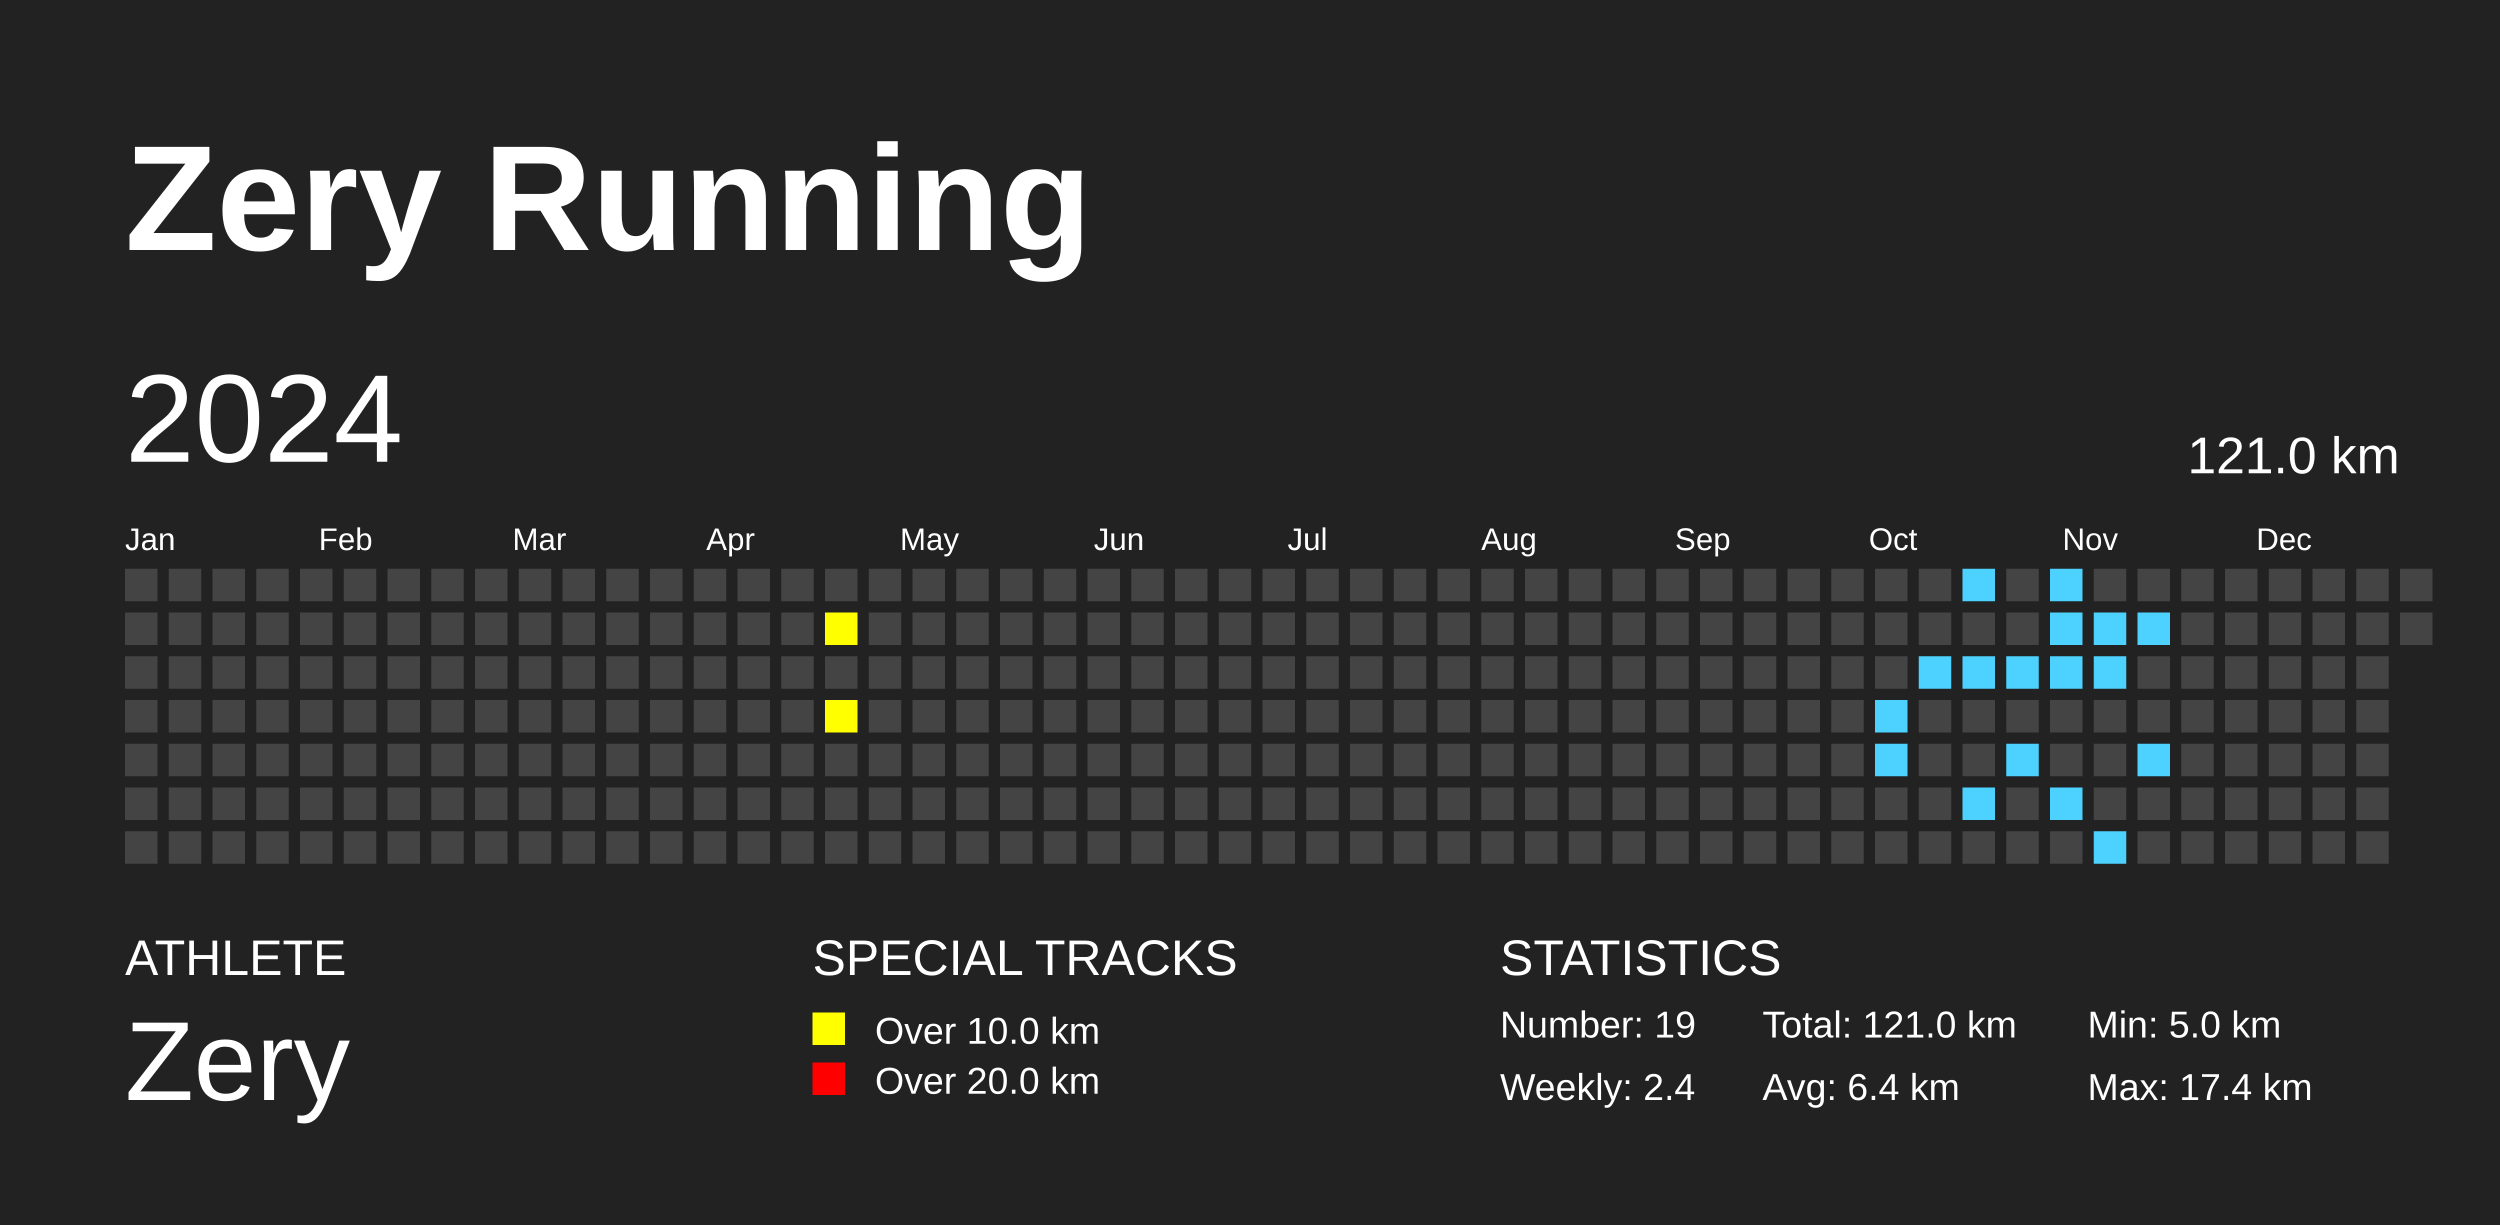
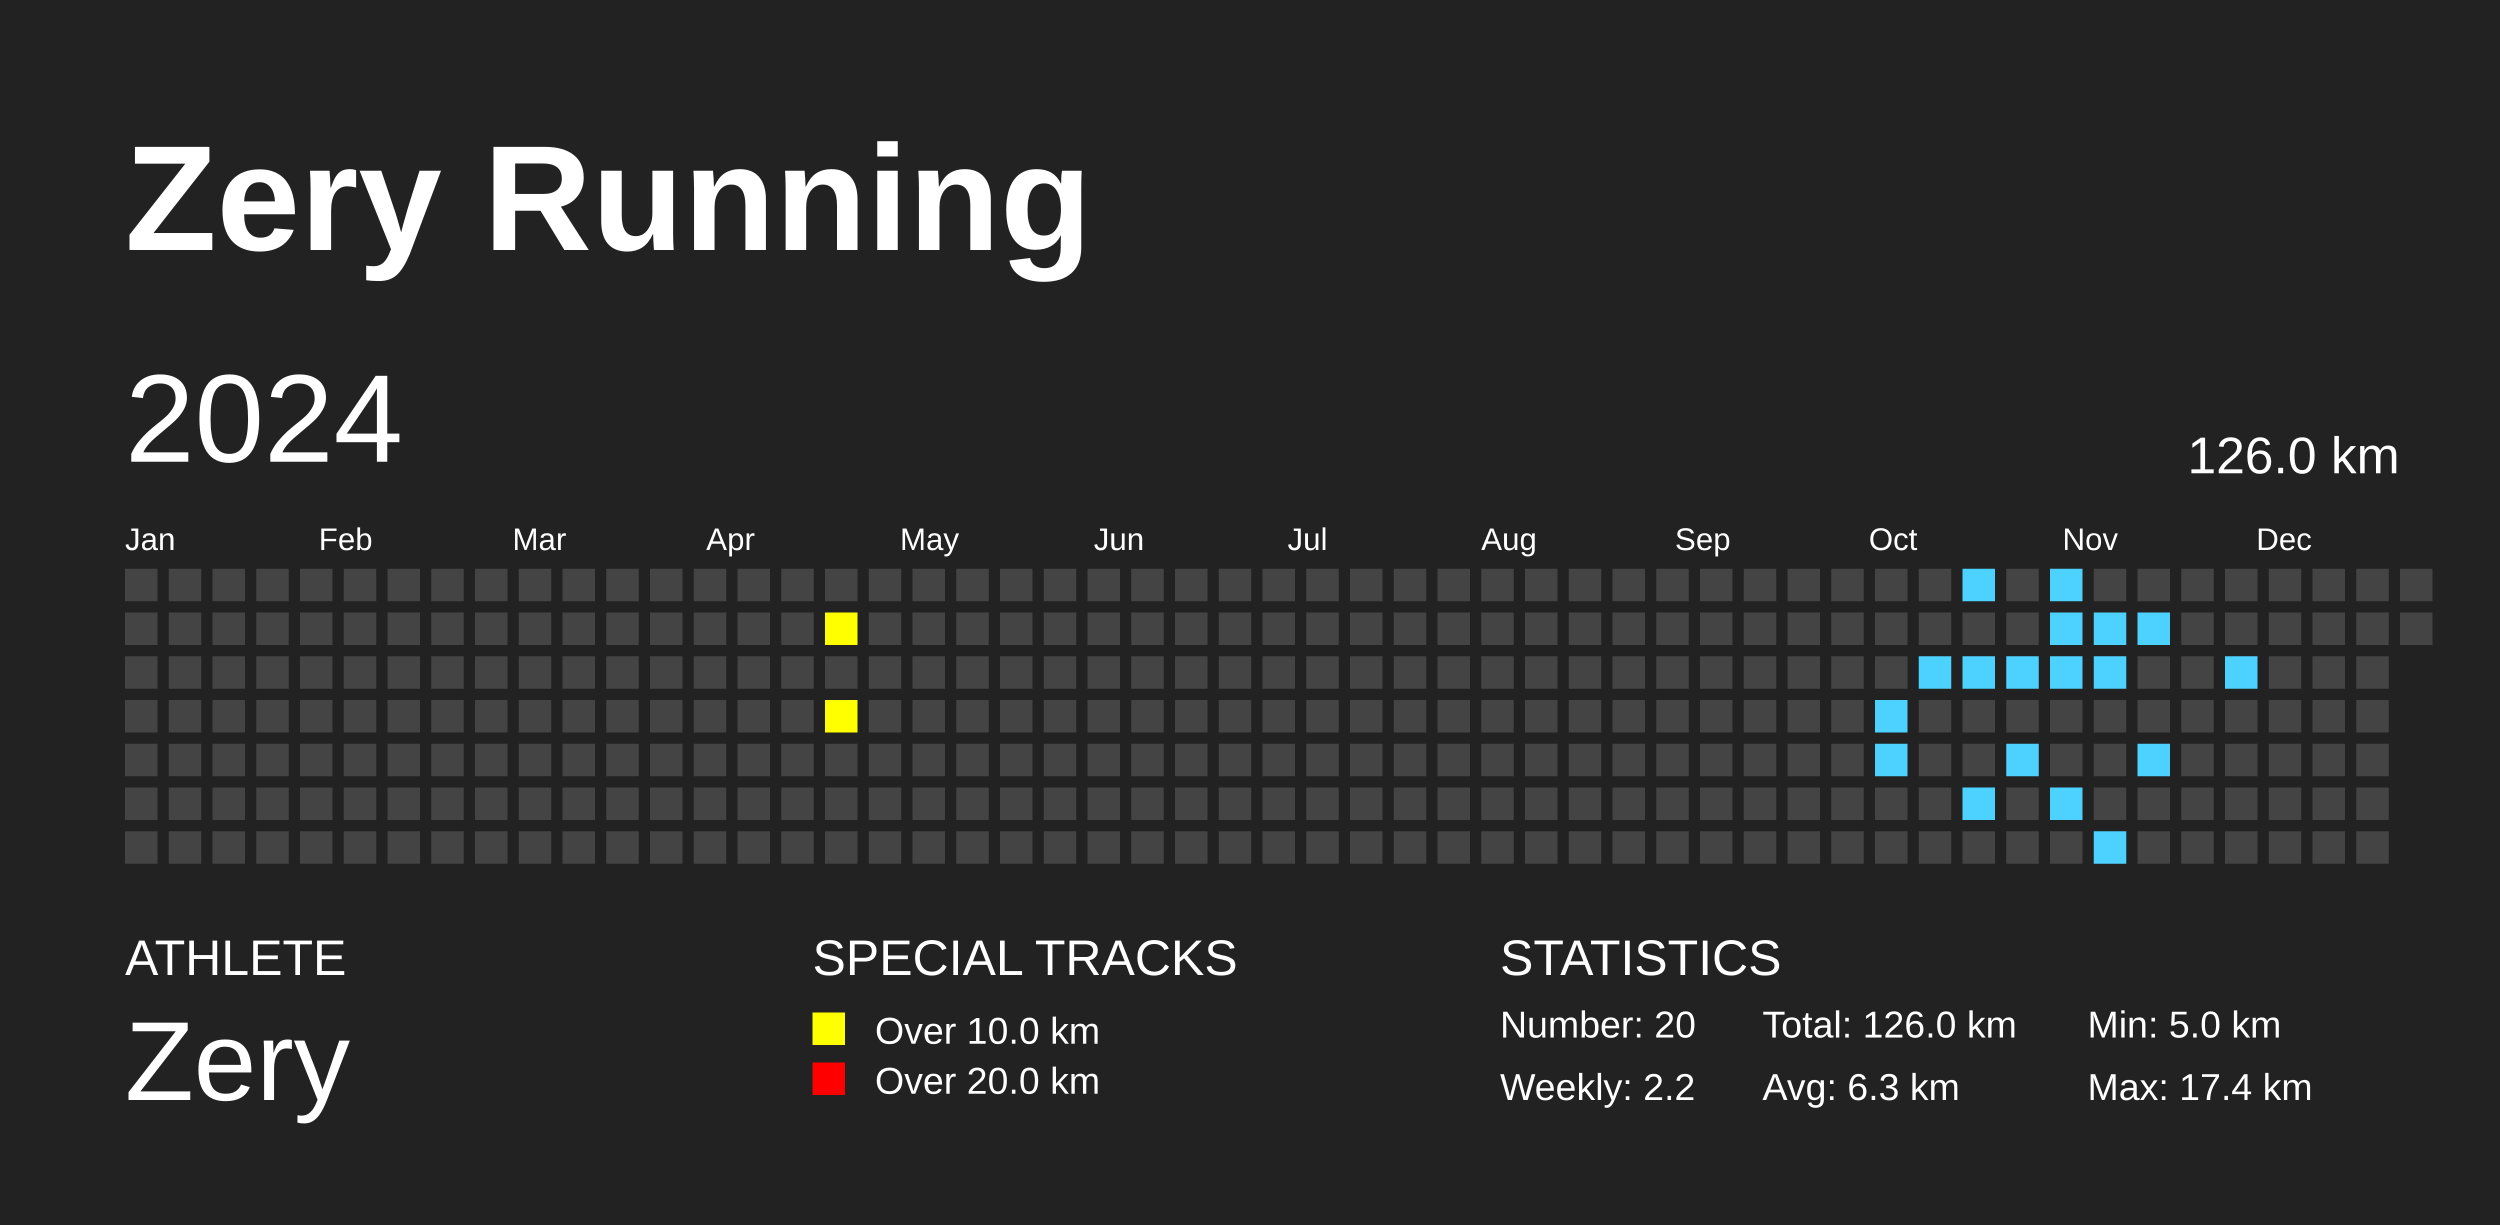
<svg xmlns="http://www.w3.org/2000/svg" baseProfile="full" height="98mm" version="1.1" viewBox="0,0,200,98" width="200mm">
  <defs />
  <rect fill="#222222" height="98" width="200" x="0" y="0" />
  <text fill="#FFFFFF" style="font-size:12px; font-family:Arial; font-weight:bold;" x="10" y="20">Zery Running</text>
  <text fill="#FFFFFF" style="font-size:4px; font-family:Arial" x="10" y="78">ATHLETE</text>
  <text fill="#FFFFFF" style="font-size:9px; font-family:Arial" x="10" y="88">Zery</text>
  <text fill="#FFFFFF" style="font-size:4px; font-family:Arial" x="65" y="78">SPECIAL TRACKS</text>
  <rect fill="yellow" height="2.6" width="2.6" x="65" y="81" />
  <text fill="#FFFFFF" style="font-size:3px; font-family:Arial" x="70" y="83.5">Over 10.0 km</text>
  <rect fill="red" height="2.6" width="2.6" x="65" y="85" />
  <text fill="#FFFFFF" style="font-size:3px; font-family:Arial" x="70" y="87.5">Over 20.0 km</text>
  <text fill="#FFFFFF" style="font-size:4px; font-family:Arial" x="120" y="78">STATISTICS</text>
-   <text fill="#FFFFFF" style="font-size:3px; font-family:Arial" x="120" y="83">Number: 19</text>
-   <text fill="#FFFFFF" style="font-size:3px; font-family:Arial" x="120" y="88">Weekly: 2.4</text>
-   <text fill="#FFFFFF" style="font-size:3px; font-family:Arial" x="141" y="83">Total: 121.0 km</text>
-   <text fill="#FFFFFF" style="font-size:3px; font-family:Arial" x="141" y="88">Avg: 6.4 km</text>
+   <text fill="#FFFFFF" style="font-size:3px; font-family:Arial" x="120" y="83">Number: 20</text>
+   <text fill="#FFFFFF" style="font-size:3px; font-family:Arial" x="120" y="88">Weekly: 2.2</text>
+   <text fill="#FFFFFF" style="font-size:3px; font-family:Arial" x="141" y="83">Total: 126.0 km</text>
+   <text fill="#FFFFFF" style="font-size:3px; font-family:Arial" x="141" y="88">Avg: 6.3 km</text>
  <text fill="#FFFFFF" style="font-size:3px; font-family:Arial" x="167" y="83">Min: 5.0 km</text>
  <text fill="#FFFFFF" style="font-size:3px; font-family:Arial" x="167" y="88">Max: 17.4 km</text>
  <text dominant-baseline="hanging" fill="#FFFFFF" style="font-size:10.0px; font-family:Arial;" x="10" y="30">2024</text>
-   <text dominant-baseline="hanging" fill="#FFFFFF" style="font-size:4.125px; font-family:Arial;" x="175" y="35">121.0 km</text>
+   <text dominant-baseline="hanging" fill="#FFFFFF" style="font-size:4.125px; font-family:Arial;" x="175" y="35">126.0 km</text>
  <text fill="#FFFFFF" style="font-size:2.5px; font-family:Arial" x="10.0" y="44">Jan</text>
  <text fill="#FFFFFF" style="font-size:2.5px; font-family:Arial" x="25.5" y="44">Feb</text>
  <text fill="#FFFFFF" style="font-size:2.5px; font-family:Arial" x="41.0" y="44">Mar</text>
  <text fill="#FFFFFF" style="font-size:2.5px; font-family:Arial" x="56.5" y="44">Apr</text>
  <text fill="#FFFFFF" style="font-size:2.5px; font-family:Arial" x="72.0" y="44">May</text>
  <text fill="#FFFFFF" style="font-size:2.5px; font-family:Arial" x="87.5" y="44">Jun</text>
  <text fill="#FFFFFF" style="font-size:2.5px; font-family:Arial" x="103.0" y="44">Jul</text>
  <text fill="#FFFFFF" style="font-size:2.5px; font-family:Arial" x="118.5" y="44">Aug</text>
  <text fill="#FFFFFF" style="font-size:2.5px; font-family:Arial" x="134.0" y="44">Sep</text>
  <text fill="#FFFFFF" style="font-size:2.5px; font-family:Arial" x="149.5" y="44">Oct</text>
  <text fill="#FFFFFF" style="font-size:2.5px; font-family:Arial" x="165.0" y="44">Nov</text>
  <text fill="#FFFFFF" style="font-size:2.5px; font-family:Arial" x="180.5" y="44">Dec</text>
  <rect fill="#444444" height="2.6" width="2.6" x="10.0" y="45.5" />
  <rect fill="#444444" height="2.6" width="2.6" x="10.0" y="49.0" />
  <rect fill="#444444" height="2.6" width="2.6" x="10.0" y="52.5" />
  <rect fill="#444444" height="2.6" width="2.6" x="10.0" y="56.0" />
  <rect fill="#444444" height="2.6" width="2.6" x="10.0" y="59.5" />
  <rect fill="#444444" height="2.6" width="2.6" x="10.0" y="63.0" />
  <rect fill="#444444" height="2.6" width="2.6" x="10.0" y="66.5" />
  <rect fill="#444444" height="2.6" width="2.6" x="13.5" y="45.5" />
  <rect fill="#444444" height="2.6" width="2.6" x="13.5" y="49.0" />
  <rect fill="#444444" height="2.6" width="2.6" x="13.5" y="52.5" />
  <rect fill="#444444" height="2.6" width="2.6" x="13.5" y="56.0" />
  <rect fill="#444444" height="2.6" width="2.6" x="13.5" y="59.5" />
  <rect fill="#444444" height="2.6" width="2.6" x="13.5" y="63.0" />
  <rect fill="#444444" height="2.6" width="2.6" x="13.5" y="66.5" />
  <rect fill="#444444" height="2.6" width="2.6" x="17.0" y="45.5" />
  <rect fill="#444444" height="2.6" width="2.6" x="17.0" y="49.0" />
  <rect fill="#444444" height="2.6" width="2.6" x="17.0" y="52.5" />
  <rect fill="#444444" height="2.6" width="2.6" x="17.0" y="56.0" />
  <rect fill="#444444" height="2.6" width="2.6" x="17.0" y="59.5" />
  <rect fill="#444444" height="2.6" width="2.6" x="17.0" y="63.0" />
  <rect fill="#444444" height="2.6" width="2.6" x="17.0" y="66.5" />
  <rect fill="#444444" height="2.6" width="2.6" x="20.5" y="45.5" />
  <rect fill="#444444" height="2.6" width="2.6" x="20.5" y="49.0" />
  <rect fill="#444444" height="2.6" width="2.6" x="20.5" y="52.5" />
  <rect fill="#444444" height="2.6" width="2.6" x="20.5" y="56.0" />
  <rect fill="#444444" height="2.6" width="2.6" x="20.5" y="59.5" />
  <rect fill="#444444" height="2.6" width="2.6" x="20.5" y="63.0" />
  <rect fill="#444444" height="2.6" width="2.6" x="20.5" y="66.5" />
  <rect fill="#444444" height="2.6" width="2.6" x="24.0" y="45.5" />
  <rect fill="#444444" height="2.6" width="2.6" x="24.0" y="49.0" />
  <rect fill="#444444" height="2.6" width="2.6" x="24.0" y="52.5" />
  <rect fill="#444444" height="2.6" width="2.6" x="24.0" y="56.0" />
  <rect fill="#444444" height="2.6" width="2.6" x="24.0" y="59.5" />
  <rect fill="#444444" height="2.6" width="2.6" x="24.0" y="63.0" />
  <rect fill="#444444" height="2.6" width="2.6" x="24.0" y="66.5" />
  <rect fill="#444444" height="2.6" width="2.6" x="27.5" y="45.5" />
  <rect fill="#444444" height="2.6" width="2.6" x="27.5" y="49.0" />
  <rect fill="#444444" height="2.6" width="2.6" x="27.5" y="52.5" />
  <rect fill="#444444" height="2.6" width="2.6" x="27.5" y="56.0" />
  <rect fill="#444444" height="2.6" width="2.6" x="27.5" y="59.5" />
  <rect fill="#444444" height="2.6" width="2.6" x="27.5" y="63.0" />
  <rect fill="#444444" height="2.6" width="2.6" x="27.5" y="66.5" />
  <rect fill="#444444" height="2.6" width="2.6" x="31.0" y="45.5" />
  <rect fill="#444444" height="2.6" width="2.6" x="31.0" y="49.0" />
  <rect fill="#444444" height="2.6" width="2.6" x="31.0" y="52.5" />
  <rect fill="#444444" height="2.6" width="2.6" x="31.0" y="56.0" />
  <rect fill="#444444" height="2.6" width="2.6" x="31.0" y="59.5" />
  <rect fill="#444444" height="2.6" width="2.6" x="31.0" y="63.0" />
  <rect fill="#444444" height="2.6" width="2.6" x="31.0" y="66.5" />
  <rect fill="#444444" height="2.6" width="2.6" x="34.5" y="45.5" />
  <rect fill="#444444" height="2.6" width="2.6" x="34.5" y="49.0" />
  <rect fill="#444444" height="2.6" width="2.6" x="34.5" y="52.5" />
  <rect fill="#444444" height="2.6" width="2.6" x="34.5" y="56.0" />
  <rect fill="#444444" height="2.6" width="2.6" x="34.5" y="59.5" />
  <rect fill="#444444" height="2.6" width="2.6" x="34.5" y="63.0" />
  <rect fill="#444444" height="2.6" width="2.6" x="34.5" y="66.5" />
  <rect fill="#444444" height="2.6" width="2.6" x="38.0" y="45.5" />
  <rect fill="#444444" height="2.6" width="2.6" x="38.0" y="49.0" />
  <rect fill="#444444" height="2.6" width="2.6" x="38.0" y="52.5" />
  <rect fill="#444444" height="2.6" width="2.6" x="38.0" y="56.0" />
  <rect fill="#444444" height="2.6" width="2.6" x="38.0" y="59.5" />
  <rect fill="#444444" height="2.6" width="2.6" x="38.0" y="63.0" />
  <rect fill="#444444" height="2.6" width="2.6" x="38.0" y="66.5" />
  <rect fill="#444444" height="2.6" width="2.6" x="41.5" y="45.5" />
  <rect fill="#444444" height="2.6" width="2.6" x="41.5" y="49.0" />
  <rect fill="#444444" height="2.6" width="2.6" x="41.5" y="52.5" />
  <rect fill="#444444" height="2.6" width="2.6" x="41.5" y="56.0" />
  <rect fill="#444444" height="2.6" width="2.6" x="41.5" y="59.5" />
  <rect fill="#444444" height="2.6" width="2.6" x="41.5" y="63.0" />
  <rect fill="#444444" height="2.6" width="2.6" x="41.5" y="66.5" />
  <rect fill="#444444" height="2.6" width="2.6" x="45.0" y="45.5" />
  <rect fill="#444444" height="2.6" width="2.6" x="45.0" y="49.0" />
  <rect fill="#444444" height="2.6" width="2.6" x="45.0" y="52.5" />
  <rect fill="#444444" height="2.6" width="2.6" x="45.0" y="56.0" />
  <rect fill="#444444" height="2.6" width="2.6" x="45.0" y="59.5" />
  <rect fill="#444444" height="2.6" width="2.6" x="45.0" y="63.0" />
  <rect fill="#444444" height="2.6" width="2.6" x="45.0" y="66.5" />
  <rect fill="#444444" height="2.6" width="2.6" x="48.5" y="45.5" />
  <rect fill="#444444" height="2.6" width="2.6" x="48.5" y="49.0" />
  <rect fill="#444444" height="2.6" width="2.6" x="48.5" y="52.5" />
  <rect fill="#444444" height="2.6" width="2.6" x="48.5" y="56.0" />
  <rect fill="#444444" height="2.6" width="2.6" x="48.5" y="59.5" />
  <rect fill="#444444" height="2.6" width="2.6" x="48.5" y="63.0" />
  <rect fill="#444444" height="2.6" width="2.6" x="48.5" y="66.5" />
  <rect fill="#444444" height="2.6" width="2.6" x="52.0" y="45.5" />
  <rect fill="#444444" height="2.6" width="2.6" x="52.0" y="49.0" />
  <rect fill="#444444" height="2.6" width="2.6" x="52.0" y="52.5" />
  <rect fill="#444444" height="2.6" width="2.6" x="52.0" y="56.0" />
  <rect fill="#444444" height="2.6" width="2.6" x="52.0" y="59.5" />
  <rect fill="#444444" height="2.6" width="2.6" x="52.0" y="63.0" />
  <rect fill="#444444" height="2.6" width="2.6" x="52.0" y="66.5" />
  <rect fill="#444444" height="2.6" width="2.6" x="55.5" y="45.5" />
  <rect fill="#444444" height="2.6" width="2.6" x="55.5" y="49.0" />
  <rect fill="#444444" height="2.6" width="2.6" x="55.5" y="52.5" />
  <rect fill="#444444" height="2.6" width="2.6" x="55.5" y="56.0" />
  <rect fill="#444444" height="2.6" width="2.6" x="55.5" y="59.5" />
  <rect fill="#444444" height="2.6" width="2.6" x="55.5" y="63.0" />
  <rect fill="#444444" height="2.6" width="2.6" x="55.5" y="66.5" />
  <rect fill="#444444" height="2.6" width="2.6" x="59.0" y="45.5" />
  <rect fill="#444444" height="2.6" width="2.6" x="59.0" y="49.0" />
  <rect fill="#444444" height="2.6" width="2.6" x="59.0" y="52.5" />
  <rect fill="#444444" height="2.6" width="2.6" x="59.0" y="56.0" />
  <rect fill="#444444" height="2.6" width="2.6" x="59.0" y="59.5" />
  <rect fill="#444444" height="2.6" width="2.6" x="59.0" y="63.0" />
  <rect fill="#444444" height="2.6" width="2.6" x="59.0" y="66.5" />
  <rect fill="#444444" height="2.6" width="2.6" x="62.5" y="45.5" />
  <rect fill="#444444" height="2.6" width="2.6" x="62.5" y="49.0" />
  <rect fill="#444444" height="2.6" width="2.6" x="62.5" y="52.5" />
  <rect fill="#444444" height="2.6" width="2.6" x="62.5" y="56.0" />
  <rect fill="#444444" height="2.6" width="2.6" x="62.5" y="59.5" />
  <rect fill="#444444" height="2.6" width="2.6" x="62.5" y="63.0" />
  <rect fill="#444444" height="2.6" width="2.6" x="62.5" y="66.5" />
  <rect fill="#444444" height="2.6" width="2.6" x="66.0" y="45.5" />
  <rect fill="yellow" height="2.6" width="2.6" x="66.0" y="49.0" />
  <rect fill="#444444" height="2.6" width="2.6" x="66.0" y="52.5" />
  <rect fill="yellow" height="2.6" width="2.6" x="66.0" y="56.0" />
  <rect fill="#444444" height="2.6" width="2.6" x="66.0" y="59.5" />
  <rect fill="#444444" height="2.6" width="2.6" x="66.0" y="63.0" />
  <rect fill="#444444" height="2.6" width="2.6" x="66.0" y="66.5" />
  <rect fill="#444444" height="2.6" width="2.6" x="69.5" y="45.5" />
  <rect fill="#444444" height="2.6" width="2.6" x="69.5" y="49.0" />
  <rect fill="#444444" height="2.6" width="2.6" x="69.5" y="52.5" />
  <rect fill="#444444" height="2.6" width="2.6" x="69.5" y="56.0" />
  <rect fill="#444444" height="2.6" width="2.6" x="69.5" y="59.5" />
  <rect fill="#444444" height="2.6" width="2.6" x="69.5" y="63.0" />
  <rect fill="#444444" height="2.6" width="2.6" x="69.5" y="66.5" />
  <rect fill="#444444" height="2.6" width="2.6" x="73.0" y="45.5" />
  <rect fill="#444444" height="2.6" width="2.6" x="73.0" y="49.0" />
  <rect fill="#444444" height="2.6" width="2.6" x="73.0" y="52.5" />
  <rect fill="#444444" height="2.6" width="2.6" x="73.0" y="56.0" />
  <rect fill="#444444" height="2.6" width="2.6" x="73.0" y="59.5" />
  <rect fill="#444444" height="2.6" width="2.6" x="73.0" y="63.0" />
  <rect fill="#444444" height="2.6" width="2.6" x="73.0" y="66.5" />
  <rect fill="#444444" height="2.6" width="2.6" x="76.5" y="45.5" />
  <rect fill="#444444" height="2.6" width="2.6" x="76.5" y="49.0" />
  <rect fill="#444444" height="2.6" width="2.6" x="76.5" y="52.5" />
  <rect fill="#444444" height="2.6" width="2.6" x="76.5" y="56.0" />
  <rect fill="#444444" height="2.6" width="2.6" x="76.5" y="59.5" />
  <rect fill="#444444" height="2.6" width="2.6" x="76.5" y="63.0" />
  <rect fill="#444444" height="2.6" width="2.6" x="76.5" y="66.5" />
  <rect fill="#444444" height="2.6" width="2.6" x="80.0" y="45.5" />
  <rect fill="#444444" height="2.6" width="2.6" x="80.0" y="49.0" />
  <rect fill="#444444" height="2.6" width="2.6" x="80.0" y="52.5" />
  <rect fill="#444444" height="2.6" width="2.6" x="80.0" y="56.0" />
  <rect fill="#444444" height="2.6" width="2.6" x="80.0" y="59.5" />
  <rect fill="#444444" height="2.6" width="2.6" x="80.0" y="63.0" />
  <rect fill="#444444" height="2.6" width="2.6" x="80.0" y="66.5" />
  <rect fill="#444444" height="2.6" width="2.6" x="83.5" y="45.5" />
  <rect fill="#444444" height="2.6" width="2.6" x="83.5" y="49.0" />
  <rect fill="#444444" height="2.6" width="2.6" x="83.5" y="52.5" />
  <rect fill="#444444" height="2.6" width="2.6" x="83.5" y="56.0" />
  <rect fill="#444444" height="2.6" width="2.6" x="83.5" y="59.5" />
  <rect fill="#444444" height="2.6" width="2.6" x="83.5" y="63.0" />
  <rect fill="#444444" height="2.6" width="2.6" x="83.5" y="66.5" />
  <rect fill="#444444" height="2.6" width="2.6" x="87.0" y="45.5" />
  <rect fill="#444444" height="2.6" width="2.6" x="87.0" y="49.0" />
  <rect fill="#444444" height="2.6" width="2.6" x="87.0" y="52.5" />
  <rect fill="#444444" height="2.6" width="2.6" x="87.0" y="56.0" />
  <rect fill="#444444" height="2.6" width="2.6" x="87.0" y="59.5" />
  <rect fill="#444444" height="2.6" width="2.6" x="87.0" y="63.0" />
  <rect fill="#444444" height="2.6" width="2.6" x="87.0" y="66.5" />
  <rect fill="#444444" height="2.6" width="2.6" x="90.5" y="45.5" />
  <rect fill="#444444" height="2.6" width="2.6" x="90.5" y="49.0" />
  <rect fill="#444444" height="2.6" width="2.6" x="90.5" y="52.5" />
  <rect fill="#444444" height="2.6" width="2.6" x="90.5" y="56.0" />
  <rect fill="#444444" height="2.6" width="2.6" x="90.5" y="59.5" />
  <rect fill="#444444" height="2.6" width="2.6" x="90.5" y="63.0" />
  <rect fill="#444444" height="2.6" width="2.6" x="90.5" y="66.5" />
  <rect fill="#444444" height="2.6" width="2.6" x="94.0" y="45.5" />
  <rect fill="#444444" height="2.6" width="2.6" x="94.0" y="49.0" />
  <rect fill="#444444" height="2.6" width="2.6" x="94.0" y="52.5" />
  <rect fill="#444444" height="2.6" width="2.6" x="94.0" y="56.0" />
  <rect fill="#444444" height="2.6" width="2.6" x="94.0" y="59.5" />
  <rect fill="#444444" height="2.6" width="2.6" x="94.0" y="63.0" />
  <rect fill="#444444" height="2.6" width="2.6" x="94.0" y="66.5" />
  <rect fill="#444444" height="2.6" width="2.6" x="97.5" y="45.5" />
  <rect fill="#444444" height="2.6" width="2.6" x="97.5" y="49.0" />
  <rect fill="#444444" height="2.6" width="2.6" x="97.5" y="52.5" />
  <rect fill="#444444" height="2.6" width="2.6" x="97.5" y="56.0" />
  <rect fill="#444444" height="2.6" width="2.6" x="97.5" y="59.5" />
  <rect fill="#444444" height="2.6" width="2.6" x="97.5" y="63.0" />
  <rect fill="#444444" height="2.6" width="2.6" x="97.5" y="66.5" />
  <rect fill="#444444" height="2.6" width="2.6" x="101.0" y="45.5" />
  <rect fill="#444444" height="2.6" width="2.6" x="101.0" y="49.0" />
  <rect fill="#444444" height="2.6" width="2.6" x="101.0" y="52.5" />
  <rect fill="#444444" height="2.6" width="2.6" x="101.0" y="56.0" />
  <rect fill="#444444" height="2.6" width="2.6" x="101.0" y="59.5" />
  <rect fill="#444444" height="2.6" width="2.6" x="101.0" y="63.0" />
  <rect fill="#444444" height="2.6" width="2.6" x="101.0" y="66.5" />
  <rect fill="#444444" height="2.6" width="2.6" x="104.5" y="45.5" />
  <rect fill="#444444" height="2.6" width="2.6" x="104.5" y="49.0" />
  <rect fill="#444444" height="2.6" width="2.6" x="104.5" y="52.5" />
  <rect fill="#444444" height="2.6" width="2.6" x="104.5" y="56.0" />
  <rect fill="#444444" height="2.6" width="2.6" x="104.5" y="59.5" />
  <rect fill="#444444" height="2.6" width="2.6" x="104.5" y="63.0" />
  <rect fill="#444444" height="2.6" width="2.6" x="104.5" y="66.5" />
  <rect fill="#444444" height="2.6" width="2.6" x="108.0" y="45.5" />
  <rect fill="#444444" height="2.6" width="2.6" x="108.0" y="49.0" />
  <rect fill="#444444" height="2.6" width="2.6" x="108.0" y="52.5" />
  <rect fill="#444444" height="2.6" width="2.6" x="108.0" y="56.0" />
  <rect fill="#444444" height="2.6" width="2.6" x="108.0" y="59.5" />
  <rect fill="#444444" height="2.6" width="2.6" x="108.0" y="63.0" />
  <rect fill="#444444" height="2.6" width="2.6" x="108.0" y="66.5" />
  <rect fill="#444444" height="2.6" width="2.6" x="111.5" y="45.5" />
  <rect fill="#444444" height="2.6" width="2.6" x="111.5" y="49.0" />
  <rect fill="#444444" height="2.6" width="2.6" x="111.5" y="52.5" />
  <rect fill="#444444" height="2.6" width="2.6" x="111.5" y="56.0" />
  <rect fill="#444444" height="2.6" width="2.6" x="111.5" y="59.5" />
  <rect fill="#444444" height="2.6" width="2.6" x="111.5" y="63.0" />
  <rect fill="#444444" height="2.6" width="2.6" x="111.5" y="66.5" />
  <rect fill="#444444" height="2.6" width="2.6" x="115.0" y="45.5" />
  <rect fill="#444444" height="2.6" width="2.6" x="115.0" y="49.0" />
  <rect fill="#444444" height="2.6" width="2.6" x="115.0" y="52.5" />
  <rect fill="#444444" height="2.6" width="2.6" x="115.0" y="56.0" />
  <rect fill="#444444" height="2.6" width="2.6" x="115.0" y="59.5" />
  <rect fill="#444444" height="2.6" width="2.6" x="115.0" y="63.0" />
  <rect fill="#444444" height="2.6" width="2.6" x="115.0" y="66.5" />
  <rect fill="#444444" height="2.6" width="2.6" x="118.5" y="45.5" />
  <rect fill="#444444" height="2.6" width="2.6" x="118.5" y="49.0" />
  <rect fill="#444444" height="2.6" width="2.6" x="118.5" y="52.5" />
  <rect fill="#444444" height="2.6" width="2.6" x="118.5" y="56.0" />
  <rect fill="#444444" height="2.6" width="2.6" x="118.5" y="59.5" />
  <rect fill="#444444" height="2.6" width="2.6" x="118.5" y="63.0" />
  <rect fill="#444444" height="2.6" width="2.6" x="118.5" y="66.5" />
  <rect fill="#444444" height="2.6" width="2.6" x="122.0" y="45.5" />
  <rect fill="#444444" height="2.6" width="2.6" x="122.0" y="49.0" />
  <rect fill="#444444" height="2.6" width="2.6" x="122.0" y="52.5" />
  <rect fill="#444444" height="2.6" width="2.6" x="122.0" y="56.0" />
  <rect fill="#444444" height="2.6" width="2.6" x="122.0" y="59.5" />
  <rect fill="#444444" height="2.6" width="2.6" x="122.0" y="63.0" />
  <rect fill="#444444" height="2.6" width="2.6" x="122.0" y="66.5" />
  <rect fill="#444444" height="2.6" width="2.6" x="125.5" y="45.5" />
  <rect fill="#444444" height="2.6" width="2.6" x="125.5" y="49.0" />
  <rect fill="#444444" height="2.6" width="2.6" x="125.5" y="52.5" />
  <rect fill="#444444" height="2.6" width="2.6" x="125.5" y="56.0" />
  <rect fill="#444444" height="2.6" width="2.6" x="125.5" y="59.5" />
  <rect fill="#444444" height="2.6" width="2.6" x="125.5" y="63.0" />
  <rect fill="#444444" height="2.6" width="2.6" x="125.5" y="66.5" />
  <rect fill="#444444" height="2.6" width="2.6" x="129.0" y="45.5" />
  <rect fill="#444444" height="2.6" width="2.6" x="129.0" y="49.0" />
  <rect fill="#444444" height="2.6" width="2.6" x="129.0" y="52.5" />
  <rect fill="#444444" height="2.6" width="2.6" x="129.0" y="56.0" />
  <rect fill="#444444" height="2.6" width="2.6" x="129.0" y="59.5" />
  <rect fill="#444444" height="2.6" width="2.6" x="129.0" y="63.0" />
  <rect fill="#444444" height="2.6" width="2.6" x="129.0" y="66.5" />
  <rect fill="#444444" height="2.6" width="2.6" x="132.5" y="45.5" />
  <rect fill="#444444" height="2.6" width="2.6" x="132.5" y="49.0" />
  <rect fill="#444444" height="2.6" width="2.6" x="132.5" y="52.5" />
  <rect fill="#444444" height="2.6" width="2.6" x="132.5" y="56.0" />
  <rect fill="#444444" height="2.6" width="2.6" x="132.5" y="59.5" />
  <rect fill="#444444" height="2.6" width="2.6" x="132.5" y="63.0" />
  <rect fill="#444444" height="2.6" width="2.6" x="132.5" y="66.5" />
  <rect fill="#444444" height="2.6" width="2.6" x="136.0" y="45.5" />
  <rect fill="#444444" height="2.6" width="2.6" x="136.0" y="49.0" />
  <rect fill="#444444" height="2.6" width="2.6" x="136.0" y="52.5" />
  <rect fill="#444444" height="2.6" width="2.6" x="136.0" y="56.0" />
  <rect fill="#444444" height="2.6" width="2.6" x="136.0" y="59.5" />
  <rect fill="#444444" height="2.6" width="2.6" x="136.0" y="63.0" />
  <rect fill="#444444" height="2.6" width="2.6" x="136.0" y="66.5" />
  <rect fill="#444444" height="2.6" width="2.6" x="139.5" y="45.5" />
  <rect fill="#444444" height="2.6" width="2.6" x="139.5" y="49.0" />
  <rect fill="#444444" height="2.6" width="2.6" x="139.5" y="52.5" />
  <rect fill="#444444" height="2.6" width="2.6" x="139.5" y="56.0" />
  <rect fill="#444444" height="2.6" width="2.6" x="139.5" y="59.5" />
  <rect fill="#444444" height="2.6" width="2.6" x="139.5" y="63.0" />
  <rect fill="#444444" height="2.6" width="2.6" x="139.5" y="66.5" />
  <rect fill="#444444" height="2.6" width="2.6" x="143.0" y="45.5" />
  <rect fill="#444444" height="2.6" width="2.6" x="143.0" y="49.0" />
  <rect fill="#444444" height="2.6" width="2.6" x="143.0" y="52.5" />
  <rect fill="#444444" height="2.6" width="2.6" x="143.0" y="56.0" />
  <rect fill="#444444" height="2.6" width="2.6" x="143.0" y="59.5" />
  <rect fill="#444444" height="2.6" width="2.6" x="143.0" y="63.0" />
  <rect fill="#444444" height="2.6" width="2.6" x="143.0" y="66.5" />
  <rect fill="#444444" height="2.6" width="2.6" x="146.5" y="45.5" />
  <rect fill="#444444" height="2.6" width="2.6" x="146.5" y="49.0" />
  <rect fill="#444444" height="2.6" width="2.6" x="146.5" y="52.5" />
  <rect fill="#444444" height="2.6" width="2.6" x="146.5" y="56.0" />
  <rect fill="#444444" height="2.6" width="2.6" x="146.5" y="59.5" />
  <rect fill="#444444" height="2.6" width="2.6" x="146.5" y="63.0" />
  <rect fill="#444444" height="2.6" width="2.6" x="146.5" y="66.5" />
  <rect fill="#444444" height="2.6" width="2.6" x="150.0" y="45.5" />
  <rect fill="#444444" height="2.6" width="2.6" x="150.0" y="49.0" />
  <rect fill="#444444" height="2.6" width="2.6" x="150.0" y="52.5" />
  <rect fill="#4DD2FF" height="2.6" width="2.6" x="150.0" y="56.0" />
  <rect fill="#4DD2FF" height="2.6" width="2.6" x="150.0" y="59.5" />
  <rect fill="#444444" height="2.6" width="2.6" x="150.0" y="63.0" />
  <rect fill="#444444" height="2.6" width="2.6" x="150.0" y="66.5" />
  <rect fill="#444444" height="2.6" width="2.6" x="153.5" y="45.5" />
  <rect fill="#444444" height="2.6" width="2.6" x="153.5" y="49.0" />
  <rect fill="#4DD2FF" height="2.6" width="2.6" x="153.5" y="52.5" />
  <rect fill="#444444" height="2.6" width="2.6" x="153.5" y="56.0" />
  <rect fill="#444444" height="2.6" width="2.6" x="153.5" y="59.5" />
  <rect fill="#444444" height="2.6" width="2.6" x="153.5" y="63.0" />
  <rect fill="#444444" height="2.6" width="2.6" x="153.5" y="66.5" />
  <rect fill="#4DD2FF" height="2.6" width="2.6" x="157.0" y="45.5" />
  <rect fill="#444444" height="2.6" width="2.6" x="157.0" y="49.0" />
  <rect fill="#4DD2FF" height="2.6" width="2.6" x="157.0" y="52.5" />
  <rect fill="#444444" height="2.6" width="2.6" x="157.0" y="56.0" />
  <rect fill="#444444" height="2.6" width="2.6" x="157.0" y="59.5" />
  <rect fill="#4DD2FF" height="2.6" width="2.6" x="157.0" y="63.0" />
  <rect fill="#444444" height="2.6" width="2.6" x="157.0" y="66.5" />
  <rect fill="#444444" height="2.6" width="2.6" x="160.5" y="45.5" />
  <rect fill="#444444" height="2.6" width="2.6" x="160.5" y="49.0" />
  <rect fill="#4DD2FF" height="2.6" width="2.6" x="160.5" y="52.5" />
  <rect fill="#444444" height="2.6" width="2.6" x="160.5" y="56.0" />
  <rect fill="#4DD2FF" height="2.6" width="2.6" x="160.5" y="59.5" />
  <rect fill="#444444" height="2.6" width="2.6" x="160.5" y="63.0" />
  <rect fill="#444444" height="2.6" width="2.6" x="160.5" y="66.5" />
  <rect fill="#4DD2FF" height="2.6" width="2.6" x="164.0" y="45.5" />
  <rect fill="#4DD2FF" height="2.6" width="2.6" x="164.0" y="49.0" />
  <rect fill="#4DD2FF" height="2.6" width="2.6" x="164.0" y="52.5" />
  <rect fill="#444444" height="2.6" width="2.6" x="164.0" y="56.0" />
  <rect fill="#444444" height="2.6" width="2.6" x="164.0" y="59.5" />
  <rect fill="#4DD2FF" height="2.6" width="2.6" x="164.0" y="63.0" />
  <rect fill="#444444" height="2.6" width="2.6" x="164.0" y="66.5" />
  <rect fill="#444444" height="2.6" width="2.6" x="167.5" y="45.5" />
  <rect fill="#4DD2FF" height="2.6" width="2.6" x="167.5" y="49.0" />
  <rect fill="#4DD2FF" height="2.6" width="2.6" x="167.5" y="52.5" />
  <rect fill="#444444" height="2.6" width="2.6" x="167.5" y="56.0" />
  <rect fill="#444444" height="2.6" width="2.6" x="167.5" y="59.5" />
  <rect fill="#444444" height="2.6" width="2.6" x="167.5" y="63.0" />
  <rect fill="#4DD2FF" height="2.6" width="2.6" x="167.5" y="66.5" />
  <rect fill="#444444" height="2.6" width="2.6" x="171.0" y="45.5" />
  <rect fill="#4DD2FF" height="2.6" width="2.6" x="171.0" y="49.0" />
  <rect fill="#444444" height="2.6" width="2.6" x="171.0" y="52.5" />
  <rect fill="#444444" height="2.6" width="2.6" x="171.0" y="56.0" />
  <rect fill="#4DD2FF" height="2.6" width="2.6" x="171.0" y="59.5" />
  <rect fill="#444444" height="2.6" width="2.6" x="171.0" y="63.0" />
  <rect fill="#444444" height="2.6" width="2.6" x="171.0" y="66.5" />
  <rect fill="#444444" height="2.6" width="2.6" x="174.5" y="45.5" />
  <rect fill="#444444" height="2.6" width="2.6" x="174.5" y="49.0" />
  <rect fill="#444444" height="2.6" width="2.6" x="174.5" y="52.5" />
  <rect fill="#444444" height="2.6" width="2.6" x="174.5" y="56.0" />
  <rect fill="#444444" height="2.6" width="2.6" x="174.5" y="59.5" />
  <rect fill="#444444" height="2.6" width="2.6" x="174.5" y="63.0" />
  <rect fill="#444444" height="2.6" width="2.6" x="174.5" y="66.5" />
  <rect fill="#444444" height="2.6" width="2.6" x="178.0" y="45.5" />
  <rect fill="#444444" height="2.6" width="2.6" x="178.0" y="49.0" />
-   <rect fill="#444444" height="2.6" width="2.6" x="178.0" y="52.5" />
+   <rect fill="#4DD2FF" height="2.6" width="2.6" x="178.0" y="52.5" />
  <rect fill="#444444" height="2.6" width="2.6" x="178.0" y="56.0" />
  <rect fill="#444444" height="2.6" width="2.6" x="178.0" y="59.5" />
  <rect fill="#444444" height="2.6" width="2.6" x="178.0" y="63.0" />
  <rect fill="#444444" height="2.6" width="2.6" x="178.0" y="66.5" />
  <rect fill="#444444" height="2.6" width="2.6" x="181.5" y="45.5" />
  <rect fill="#444444" height="2.6" width="2.6" x="181.5" y="49.0" />
  <rect fill="#444444" height="2.6" width="2.6" x="181.5" y="52.5" />
  <rect fill="#444444" height="2.6" width="2.6" x="181.5" y="56.0" />
  <rect fill="#444444" height="2.6" width="2.6" x="181.5" y="59.5" />
  <rect fill="#444444" height="2.6" width="2.6" x="181.5" y="63.0" />
  <rect fill="#444444" height="2.6" width="2.6" x="181.5" y="66.5" />
  <rect fill="#444444" height="2.6" width="2.6" x="185.0" y="45.5" />
  <rect fill="#444444" height="2.6" width="2.6" x="185.0" y="49.0" />
  <rect fill="#444444" height="2.6" width="2.6" x="185.0" y="52.5" />
  <rect fill="#444444" height="2.6" width="2.6" x="185.0" y="56.0" />
  <rect fill="#444444" height="2.6" width="2.6" x="185.0" y="59.5" />
  <rect fill="#444444" height="2.6" width="2.6" x="185.0" y="63.0" />
  <rect fill="#444444" height="2.6" width="2.6" x="185.0" y="66.5" />
  <rect fill="#444444" height="2.6" width="2.6" x="188.5" y="45.5" />
  <rect fill="#444444" height="2.6" width="2.6" x="188.5" y="49.0" />
  <rect fill="#444444" height="2.6" width="2.6" x="188.5" y="52.5" />
  <rect fill="#444444" height="2.6" width="2.6" x="188.5" y="56.0" />
  <rect fill="#444444" height="2.6" width="2.6" x="188.5" y="59.5" />
  <rect fill="#444444" height="2.6" width="2.6" x="188.5" y="63.0" />
  <rect fill="#444444" height="2.6" width="2.6" x="188.5" y="66.5" />
  <rect fill="#444444" height="2.6" width="2.6" x="192.0" y="45.5" />
  <rect fill="#444444" height="2.6" width="2.6" x="192.0" y="49.0" />
</svg>
